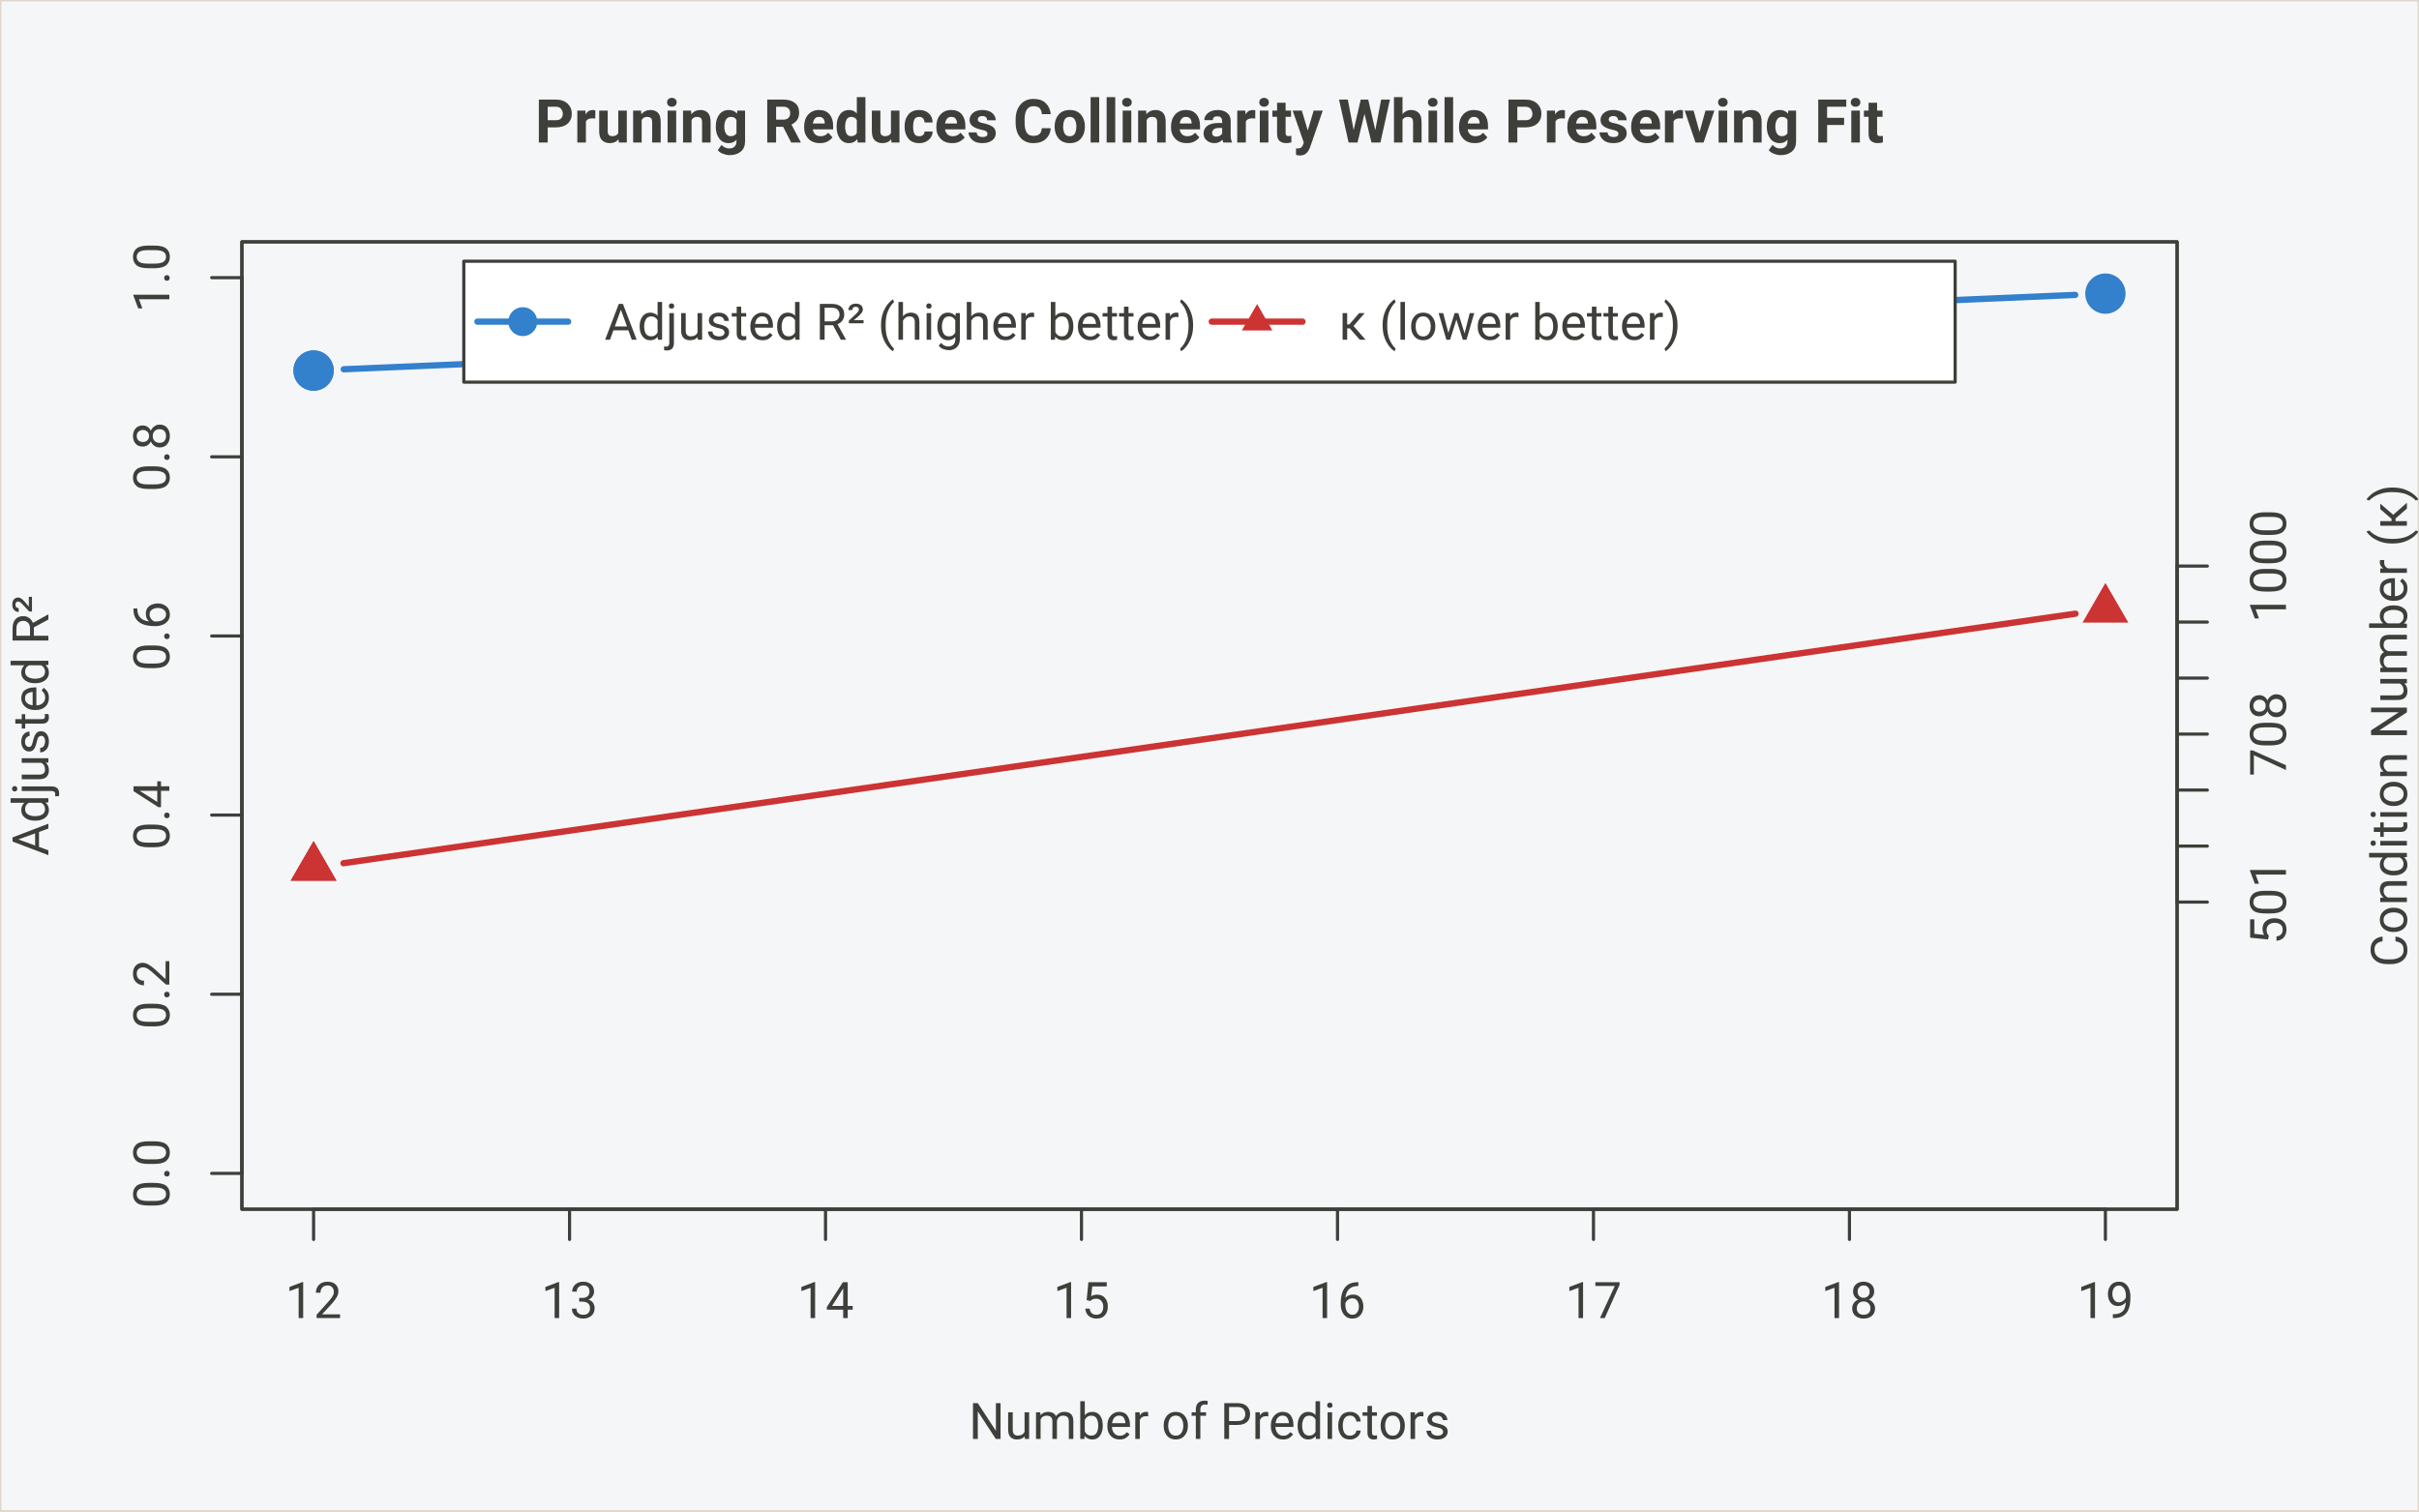
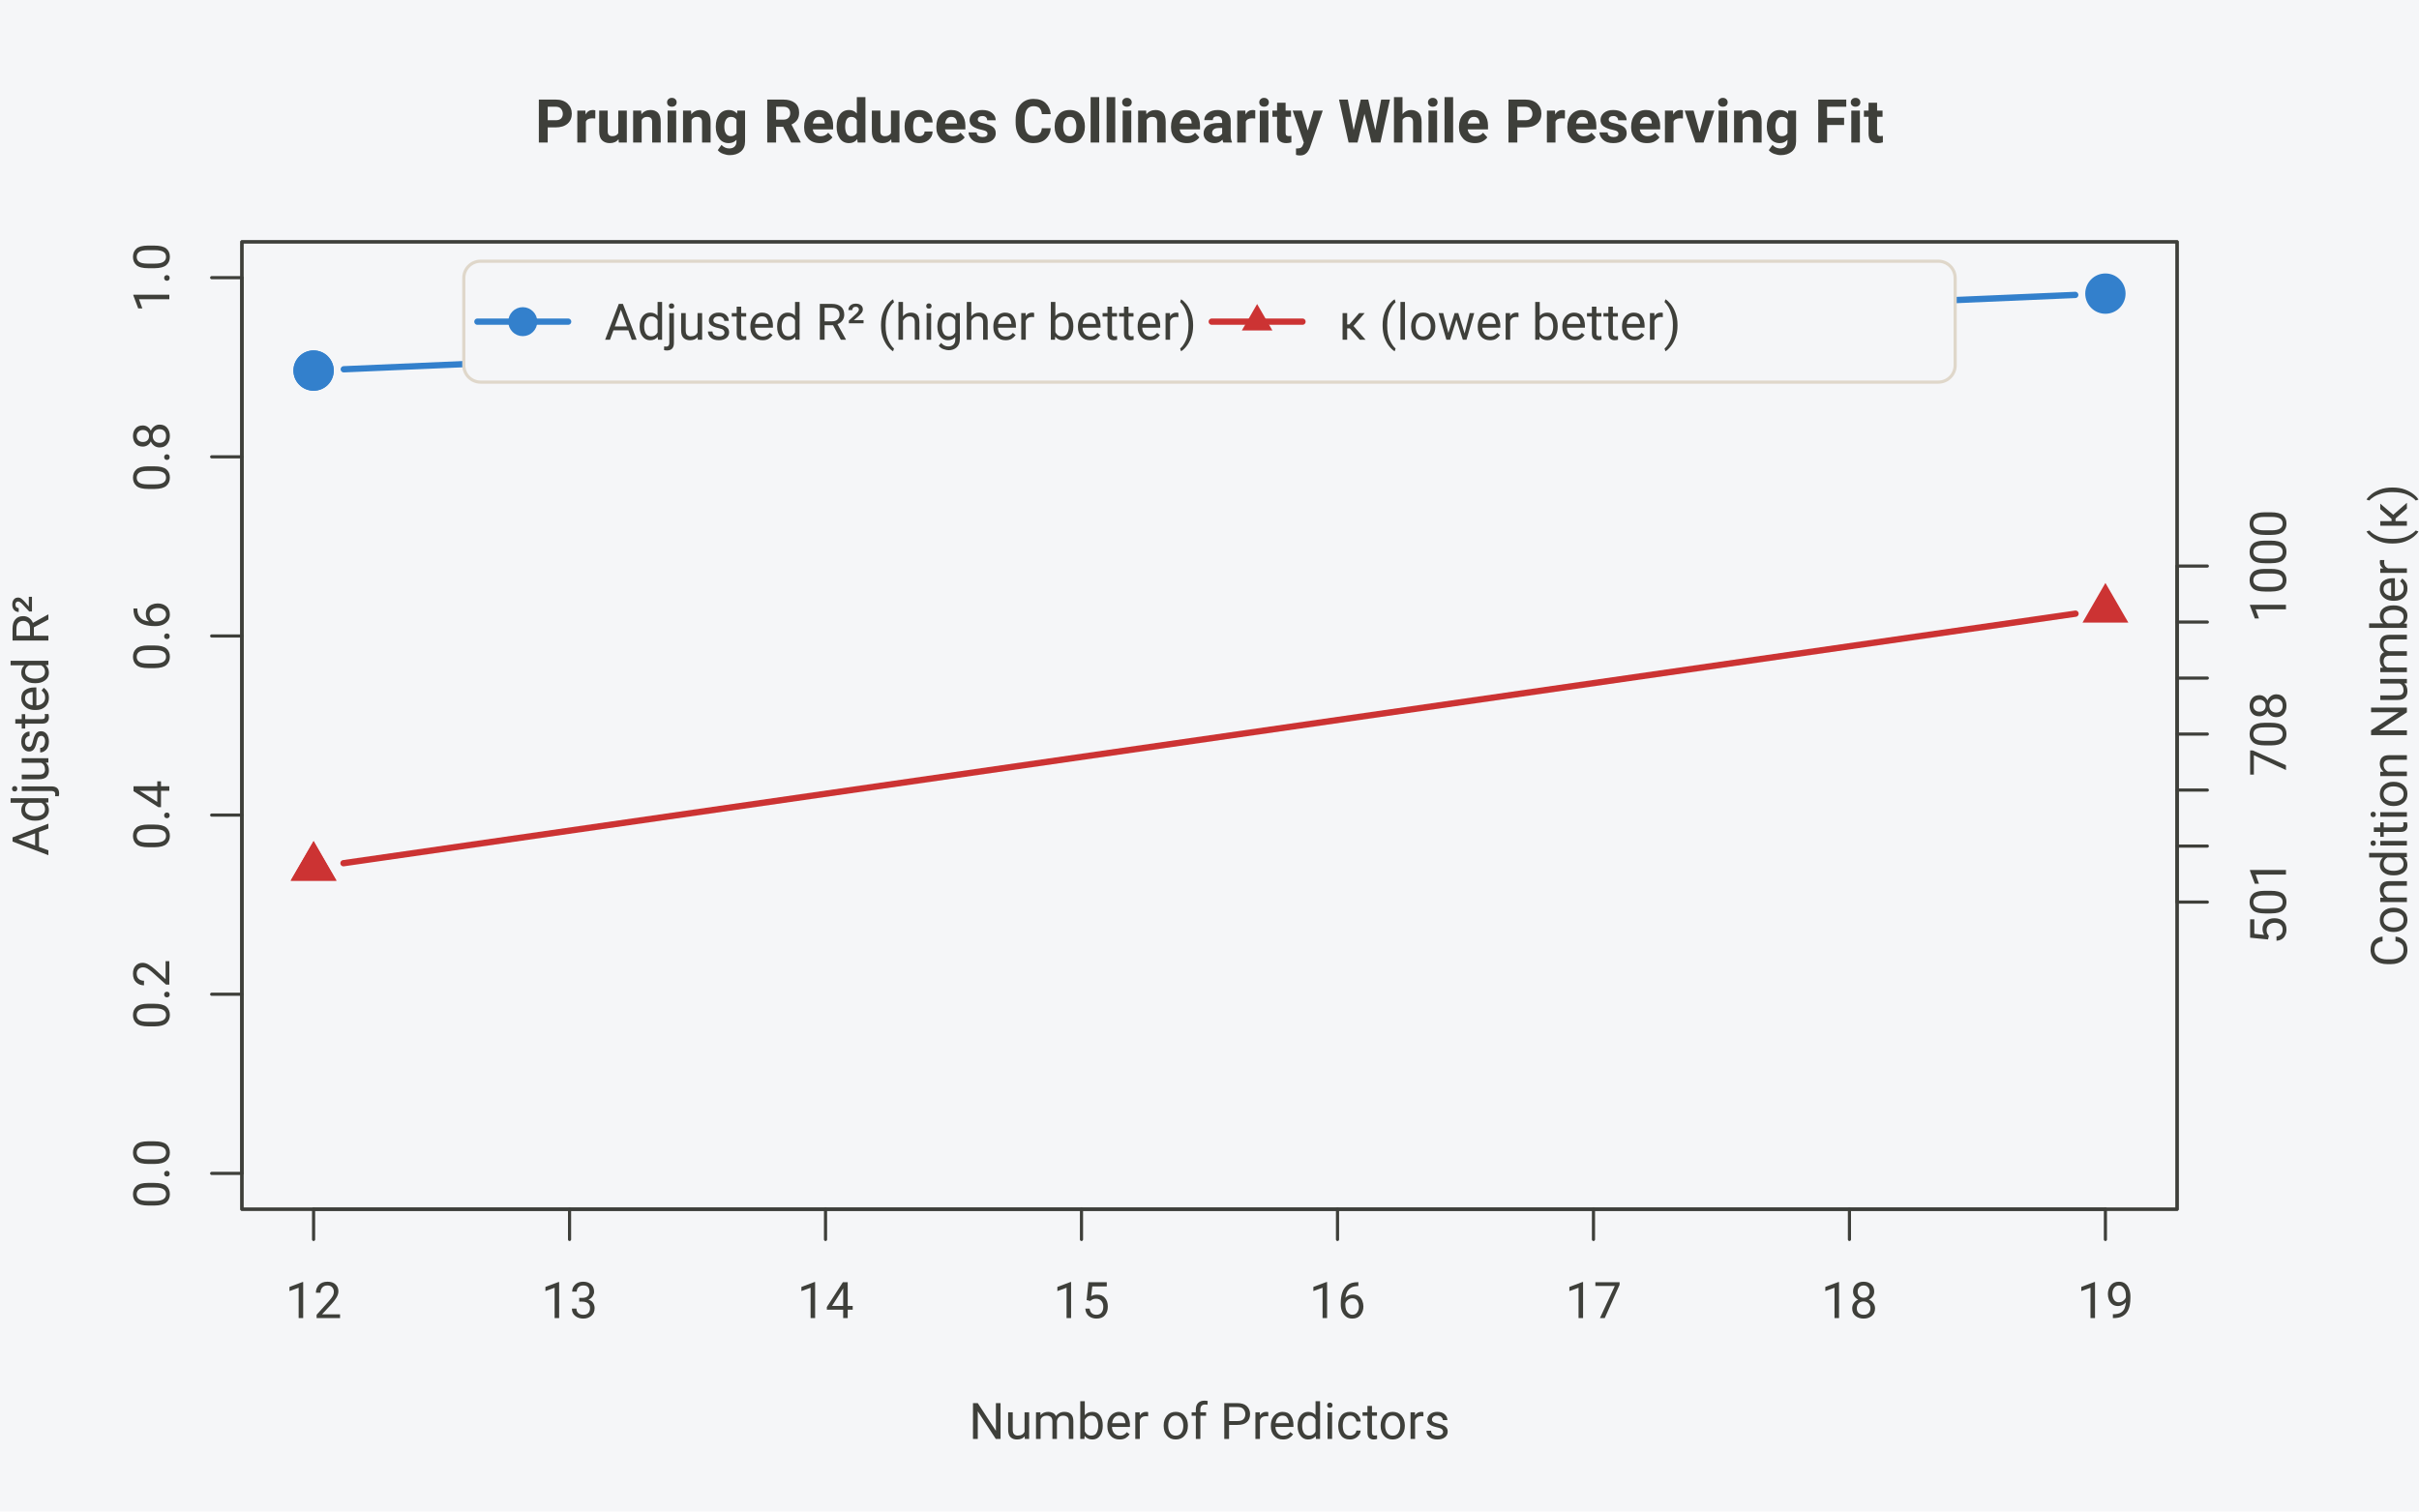
<svg xmlns="http://www.w3.org/2000/svg" width="576.00pt" height="360.00pt" viewBox="0 0 576.00 360.00">
  <g class="svglite">
    <defs>
      <style type="text/css">
    /* theme-aware-processed */
    .svglite line, .svglite polyline, .svglite polygon, .svglite path, .svglite circle {
      fill: none;
      stroke: #3E3F3A;
      stroke-linecap: round;
      stroke-linejoin: round;
      stroke-miterlimit: 10.00;
    }
-     .svglite rect {
+     .svglite &gt; g &gt; rect {
      fill: none;
      stroke: #3E3F3A;
      stroke-linecap: round;
      stroke-linejoin: round;
      stroke-miterlimit: 10.00;
    }
    .svglite text {
      white-space: pre;
      fill: #3E3F3A;
    }
    .svglite g.glyphgroup path {
      fill: inherit;
      stroke: none;
    }
  </style>
    </defs>
-     <rect class="svg-bg" width="100%" height="100%" style="stroke: #DFD7CA; stroke-width: 0.667; fill: #F5F6F8;" />
+     <rect class="svg-bg" width="100%" height="100%" style="stroke: none; fill: #F5F6F8;" />
    <defs>
      <clipPath id="cpMC4wMHw1NzYuMDB8MC4wMHwzNjAuMDA=">
        <rect x="0.00" y="0.00" width="576.00" height="360.00" />
      </clipPath>
    </defs>
    <g clip-path="url(#cpMC4wMHw1NzYuMDB8MC4wMHwzNjAuMDA=)">
</g>
    <defs>
      <clipPath id="cpNTcuNjB8NTE4LjQwfDU3LjYwfDI4OC4wMA==">
        <rect x="57.60" y="57.60" width="460.80" height="230.40" />
      </clipPath>
    </defs>
    <g clip-path="url(#cpNTcuNjB8NTE4LjQwfDU3LjYwfDI4OC4wMA==)">
      <line x1="494.14" y1="70.24" x2="81.86" y2="87.95" style="stroke-width: 1.50; stroke: #3380CC;" />
      <circle cx="501.33" cy="69.93" r="4.05" style="stroke-width: 1.50; stroke: #3380CC; fill: #3380CC;" />
      <circle cx="74.67" cy="88.26" r="4.05" style="stroke-width: 1.50; stroke: #3380CC; fill: #3380CC;" />
      <circle cx="74.67" cy="88.26" r="4.05" style="stroke-width: 1.50; stroke: #3380CC; fill: #3380CC;" />
    </g>
    <g clip-path="url(#cpMC4wMHw1NzYuMDB8MC4wMHwzNjAuMDA=)">
      <line x1="74.67" y1="288.00" x2="501.33" y2="288.00" style="stroke-width: 0.75;" />
      <line x1="74.67" y1="288.00" x2="74.67" y2="295.20" style="stroke-width: 0.75;" />
      <line x1="135.62" y1="288.00" x2="135.62" y2="295.20" style="stroke-width: 0.75;" />
      <line x1="196.57" y1="288.00" x2="196.57" y2="295.20" style="stroke-width: 0.75;" />
      <line x1="257.52" y1="288.00" x2="257.52" y2="295.20" style="stroke-width: 0.75;" />
      <line x1="318.48" y1="288.00" x2="318.48" y2="295.20" style="stroke-width: 0.75;" />
      <line x1="379.43" y1="288.00" x2="379.43" y2="295.20" style="stroke-width: 0.75;" />
      <line x1="440.38" y1="288.00" x2="440.38" y2="295.20" style="stroke-width: 0.75;" />
      <line x1="501.33" y1="288.00" x2="501.33" y2="295.20" style="stroke-width: 0.75;" />
      <text x="74.67" y="313.92" text-anchor="middle" style="font-size: 12.00px; font-family: &quot;Roboto&quot;, -apple-system, BlinkMacSystemFont, &quot;Segoe UI&quot;, system-ui, sans-serif;" textLength="13.34px" lengthAdjust="spacingAndGlyphs">12</text>
      <text x="135.62" y="313.92" text-anchor="middle" style="font-size: 12.00px; font-family: &quot;Roboto&quot;, -apple-system, BlinkMacSystemFont, &quot;Segoe UI&quot;, system-ui, sans-serif;" textLength="13.34px" lengthAdjust="spacingAndGlyphs">13</text>
      <text x="196.57" y="313.92" text-anchor="middle" style="font-size: 12.00px; font-family: &quot;Roboto&quot;, -apple-system, BlinkMacSystemFont, &quot;Segoe UI&quot;, system-ui, sans-serif;" textLength="13.34px" lengthAdjust="spacingAndGlyphs">14</text>
      <text x="257.52" y="313.92" text-anchor="middle" style="font-size: 12.00px; font-family: &quot;Roboto&quot;, -apple-system, BlinkMacSystemFont, &quot;Segoe UI&quot;, system-ui, sans-serif;" textLength="13.34px" lengthAdjust="spacingAndGlyphs">15</text>
      <text x="318.48" y="313.92" text-anchor="middle" style="font-size: 12.00px; font-family: &quot;Roboto&quot;, -apple-system, BlinkMacSystemFont, &quot;Segoe UI&quot;, system-ui, sans-serif;" textLength="13.34px" lengthAdjust="spacingAndGlyphs">16</text>
      <text x="379.43" y="313.92" text-anchor="middle" style="font-size: 12.00px; font-family: &quot;Roboto&quot;, -apple-system, BlinkMacSystemFont, &quot;Segoe UI&quot;, system-ui, sans-serif;" textLength="13.34px" lengthAdjust="spacingAndGlyphs">17</text>
      <text x="440.38" y="313.92" text-anchor="middle" style="font-size: 12.00px; font-family: &quot;Roboto&quot;, -apple-system, BlinkMacSystemFont, &quot;Segoe UI&quot;, system-ui, sans-serif;" textLength="13.34px" lengthAdjust="spacingAndGlyphs">18</text>
      <text x="501.33" y="313.92" text-anchor="middle" style="font-size: 12.00px; font-family: &quot;Roboto&quot;, -apple-system, BlinkMacSystemFont, &quot;Segoe UI&quot;, system-ui, sans-serif;" textLength="13.34px" lengthAdjust="spacingAndGlyphs">19</text>
      <line x1="57.60" y1="279.47" x2="57.60" y2="66.13" style="stroke-width: 0.75;" />
      <line x1="57.60" y1="279.47" x2="50.40" y2="279.47" style="stroke-width: 0.75;" />
      <line x1="57.60" y1="236.80" x2="50.40" y2="236.80" style="stroke-width: 0.75;" />
      <line x1="57.60" y1="194.13" x2="50.40" y2="194.13" style="stroke-width: 0.75;" />
      <line x1="57.60" y1="151.47" x2="50.40" y2="151.47" style="stroke-width: 0.75;" />
      <line x1="57.60" y1="108.80" x2="50.40" y2="108.80" style="stroke-width: 0.75;" />
      <line x1="57.60" y1="66.13" x2="50.40" y2="66.13" style="stroke-width: 0.75;" />
      <text transform="translate(40.32,279.47) rotate(-90)" text-anchor="middle" style="font-size: 12.00px; font-family: &quot;Roboto&quot;, -apple-system, BlinkMacSystemFont, &quot;Segoe UI&quot;, system-ui, sans-serif;" textLength="16.67px" lengthAdjust="spacingAndGlyphs">0.0</text>
      <text transform="translate(40.32,236.80) rotate(-90)" text-anchor="middle" style="font-size: 12.00px; font-family: &quot;Roboto&quot;, -apple-system, BlinkMacSystemFont, &quot;Segoe UI&quot;, system-ui, sans-serif;" textLength="16.67px" lengthAdjust="spacingAndGlyphs">0.2</text>
      <text transform="translate(40.32,194.13) rotate(-90)" text-anchor="middle" style="font-size: 12.00px; font-family: &quot;Roboto&quot;, -apple-system, BlinkMacSystemFont, &quot;Segoe UI&quot;, system-ui, sans-serif;" textLength="16.67px" lengthAdjust="spacingAndGlyphs">0.4</text>
      <text transform="translate(40.32,151.47) rotate(-90)" text-anchor="middle" style="font-size: 12.00px; font-family: &quot;Roboto&quot;, -apple-system, BlinkMacSystemFont, &quot;Segoe UI&quot;, system-ui, sans-serif;" textLength="16.67px" lengthAdjust="spacingAndGlyphs">0.6</text>
      <text transform="translate(40.32,108.80) rotate(-90)" text-anchor="middle" style="font-size: 12.00px; font-family: &quot;Roboto&quot;, -apple-system, BlinkMacSystemFont, &quot;Segoe UI&quot;, system-ui, sans-serif;" textLength="16.67px" lengthAdjust="spacingAndGlyphs">0.8</text>
      <text transform="translate(40.32,66.13) rotate(-90)" text-anchor="middle" style="font-size: 12.00px; font-family: &quot;Roboto&quot;, -apple-system, BlinkMacSystemFont, &quot;Segoe UI&quot;, system-ui, sans-serif;" textLength="16.67px" lengthAdjust="spacingAndGlyphs">1.0</text>
      <polygon points="57.60,288.00 518.40,288.00 518.40,57.60 57.60,57.60 " style="stroke-width: 0.75;" />
      <text x="288.00" y="33.95" text-anchor="middle" style="font-size: 14.40px; font-weight: bold; font-family: &quot;Roboto&quot;, -apple-system, BlinkMacSystemFont, &quot;Segoe UI&quot;, system-ui, sans-serif;" textLength="343.08px" lengthAdjust="spacingAndGlyphs">Pruning Reduces Collinearity While Preserving Fit</text>
      <text x="288.00" y="342.72" text-anchor="middle" style="font-size: 12.00px; font-family: &quot;Roboto&quot;, -apple-system, BlinkMacSystemFont, &quot;Segoe UI&quot;, system-ui, sans-serif;" textLength="113.36px" lengthAdjust="spacingAndGlyphs">Number of Predictors</text>
      <text transform="translate(11.52,172.80) rotate(-90)" text-anchor="middle" style="font-size: 12.00px; font-family: &quot;Roboto&quot;, -apple-system, BlinkMacSystemFont, &quot;Segoe UI&quot;, system-ui, sans-serif;" textLength="62.69px" lengthAdjust="spacingAndGlyphs">Adjusted R²</text>
    </g>
    <g clip-path="url(#cpNTcuNjB8NTE4LjQwfDU3LjYwfDI4OC4wMA==)">
      <line x1="494.21" y1="146.16" x2="81.79" y2="205.59" style="stroke-width: 1.50; stroke: #CC3333;" />
      <polygon points="501.33,138.84 506.79,148.28 495.88,148.28 " style="stroke-width: 1.50; stroke: none; fill: #CC3333;" />
      <polygon points="74.67,200.32 80.12,209.76 69.21,209.76 " style="stroke-width: 1.50; stroke: none; fill: #CC3333;" />
      <polygon points="74.67,200.32 80.12,209.76 69.21,209.76 " style="stroke-width: 1.50; stroke: none; fill: #CC3333;" />
    </g>
    <g clip-path="url(#cpMC4wMHw1NzYuMDB8MC4wMHwzNjAuMDA=)">
      <polygon points="57.60,288.00 518.40,288.00 518.40,57.60 57.60,57.60 " style="stroke-width: 0.75;" />
      <line x1="518.40" y1="214.85" x2="518.40" y2="134.82" style="stroke-width: 0.75;" />
      <line x1="518.40" y1="214.85" x2="525.60" y2="214.85" style="stroke-width: 0.75;" />
      <line x1="518.40" y1="201.51" x2="525.60" y2="201.51" style="stroke-width: 0.75;" />
      <line x1="518.40" y1="188.17" x2="525.60" y2="188.17" style="stroke-width: 0.75;" />
      <line x1="518.40" y1="174.83" x2="525.60" y2="174.83" style="stroke-width: 0.75;" />
      <line x1="518.40" y1="161.50" x2="525.60" y2="161.50" style="stroke-width: 0.75;" />
      <line x1="518.40" y1="148.16" x2="525.60" y2="148.16" style="stroke-width: 0.75;" />
      <line x1="518.40" y1="134.82" x2="525.60" y2="134.82" style="stroke-width: 0.75;" />
      <text transform="translate(544.32,214.85) rotate(-90)" text-anchor="middle" style="font-size: 12.00px; font-family: &quot;Roboto&quot;, -apple-system, BlinkMacSystemFont, &quot;Segoe UI&quot;, system-ui, sans-serif;" textLength="20.02px" lengthAdjust="spacingAndGlyphs">501</text>
      <text transform="translate(544.32,174.83) rotate(-90)" text-anchor="middle" style="font-size: 12.00px; font-family: &quot;Roboto&quot;, -apple-system, BlinkMacSystemFont, &quot;Segoe UI&quot;, system-ui, sans-serif;" textLength="20.02px" lengthAdjust="spacingAndGlyphs">708</text>
      <text transform="translate(544.32,134.82) rotate(-90)" text-anchor="middle" style="font-size: 12.00px; font-family: &quot;Roboto&quot;, -apple-system, BlinkMacSystemFont, &quot;Segoe UI&quot;, system-ui, sans-serif;" textLength="26.69px" lengthAdjust="spacingAndGlyphs">1000</text>
      <text transform="translate(573.12,172.80) rotate(-90)" text-anchor="middle" style="font-size: 12.00px; font-family: &quot;Roboto&quot;, -apple-system, BlinkMacSystemFont, &quot;Segoe UI&quot;, system-ui, sans-serif;" textLength="114.05px" lengthAdjust="spacingAndGlyphs">Condition Number (κ)</text>
    </g>
    <g clip-path="url(#cpNTcuNjB8NTE4LjQwfDU3LjYwfDI4OC4wMA==)">
-       <rect x="110.44" y="62.21" width="355.11" height="28.80" style="stroke-width: 0.75; fill: var(--svg-bg-color, #FFFFFF);" />
+       <rect rx="4" x="110.44" y="62.21" width="355.11" height="28.80" style="stroke-width: 0.75; stroke: #DFD7CA; fill: #F5F6F8;" />
      <line x1="113.68" y1="76.61" x2="135.28" y2="76.61" style="stroke-width: 1.50; stroke: #3380CC;" />
      <line x1="288.54" y1="76.61" x2="310.14" y2="76.61" style="stroke-width: 1.50; stroke: #CC3333;" />
      <circle cx="124.48" cy="76.61" r="2.70" style="stroke-width: 1.50; stroke: #3380CC; fill: #3380CC;" />
      <polygon points="299.34,72.41 302.98,78.71 295.70,78.71 " style="stroke-width: 1.50; stroke: none; fill: #CC3333;" />
      <text x="143.92" y="80.91" style="font-size: 12.00px; font-family: &quot;Roboto&quot;, -apple-system, BlinkMacSystemFont, &quot;Segoe UI&quot;, system-ui, sans-serif;" textLength="141.38px" lengthAdjust="spacingAndGlyphs">Adjusted R² (higher better)</text>
      <text x="318.78" y="80.91" style="font-size: 12.00px; font-family: &quot;Roboto&quot;, -apple-system, BlinkMacSystemFont, &quot;Segoe UI&quot;, system-ui, sans-serif;" textLength="80.02px" lengthAdjust="spacingAndGlyphs">κ (lower better)</text>
    </g>
  </g>
</svg>
